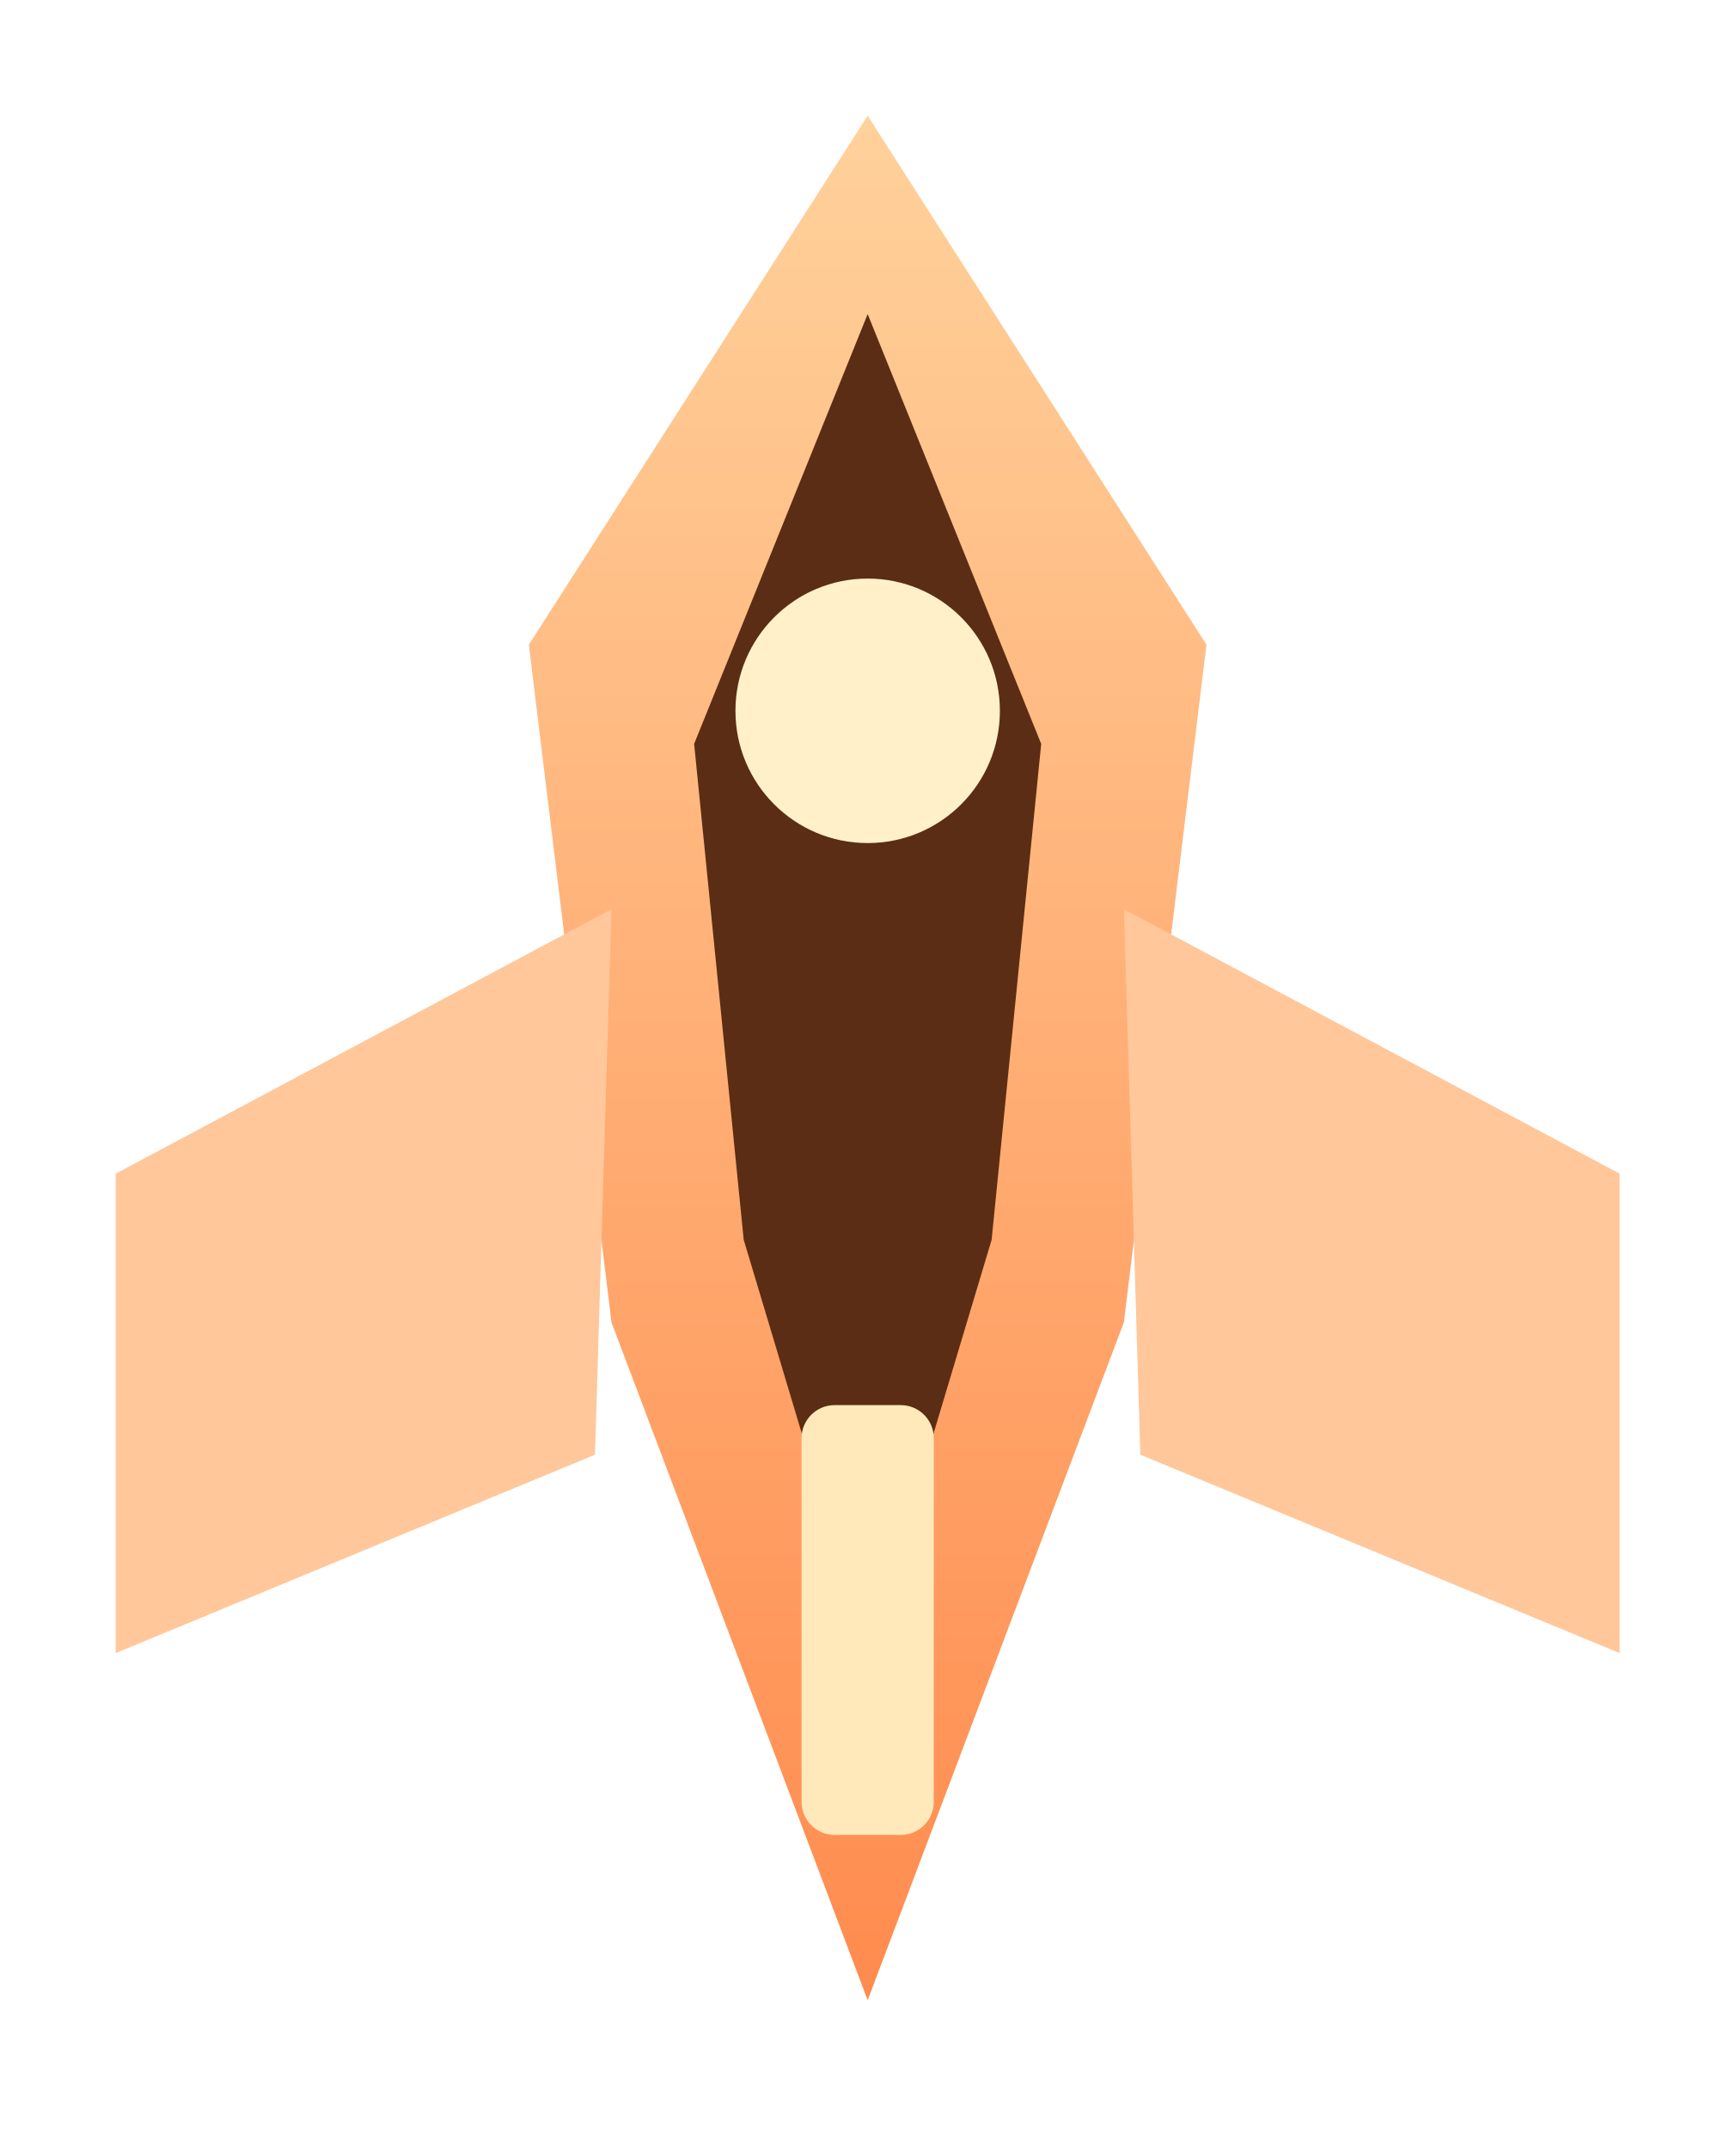
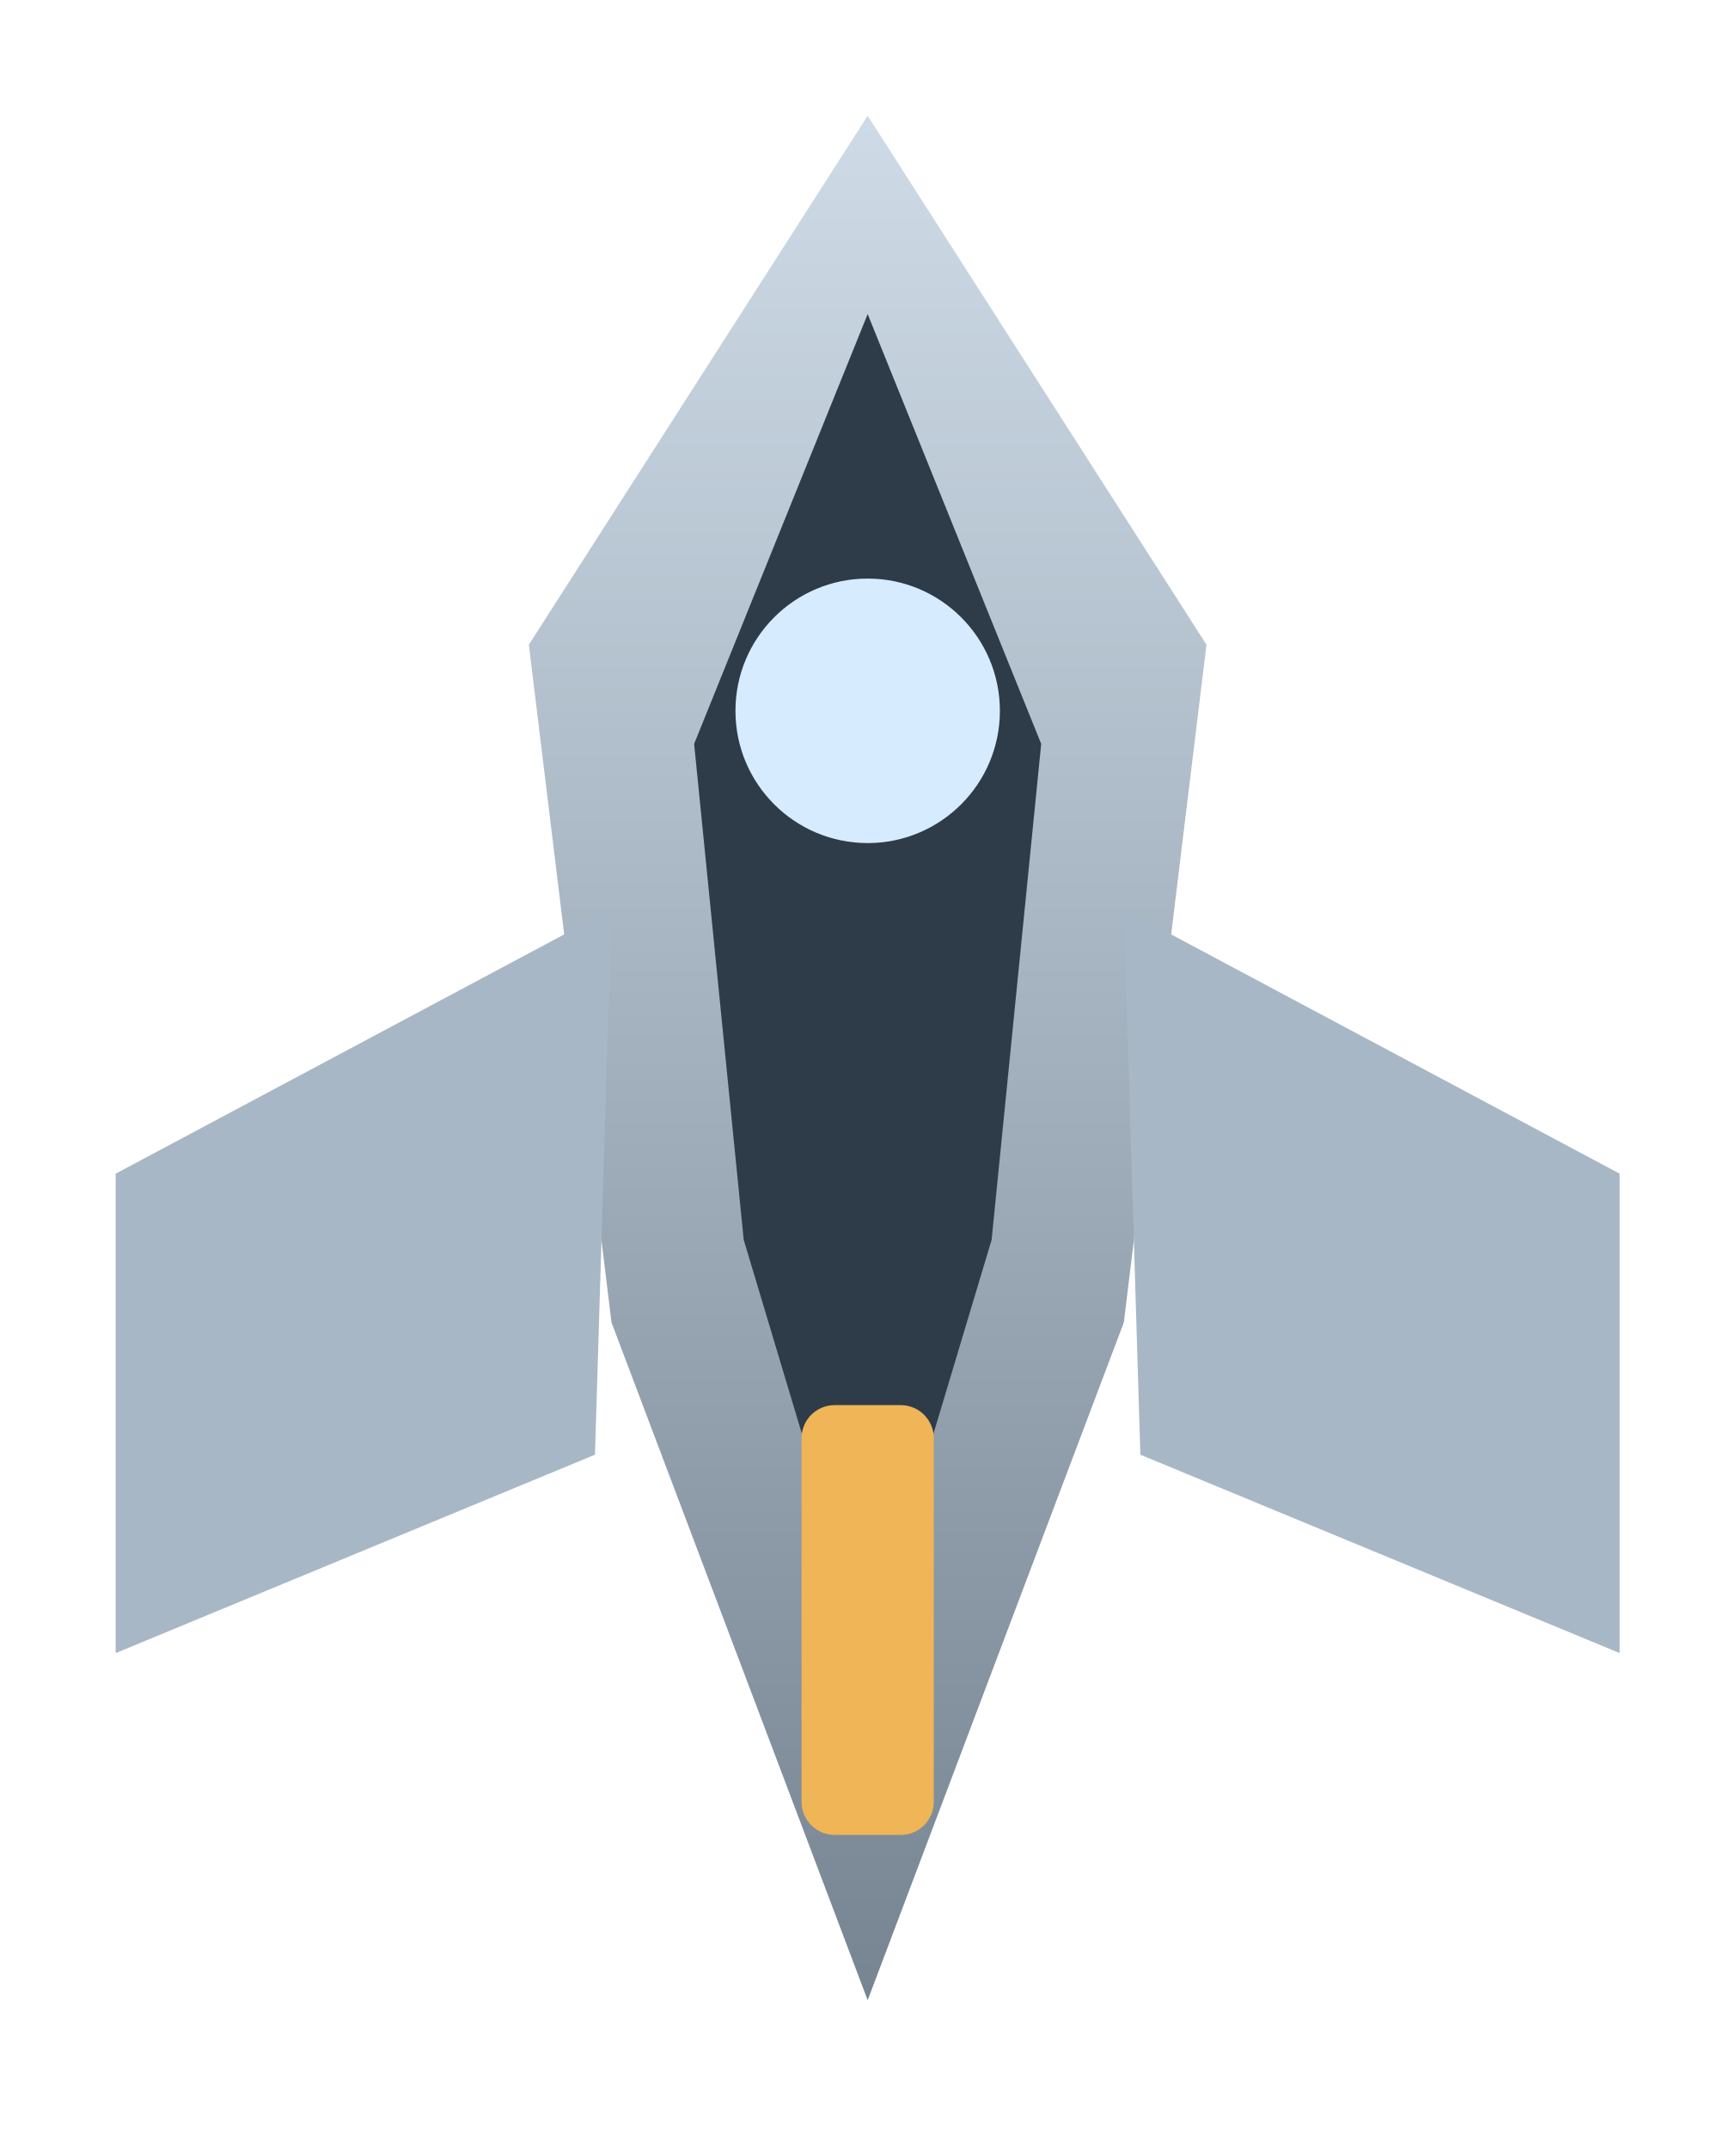
<svg xmlns="http://www.w3.org/2000/svg" viewBox="0 0 210 260">
  <defs>
    <linearGradient id="f" x1="0" y1="0" x2="0" y2="1">
-       <stop offset="0" stop-color="#ffd19b" />
-       <stop offset="1" stop-color="#ff8b4e" />
+       <stop offset="0" stop-color="#cedbe7" />
+       <stop offset="1" stop-color="#778593" />
    </linearGradient>
  </defs>
  <path d="M105 14L146 78L136 160L105 242L74 160L64 78Z" fill="url(#f)" />
-   <path d="M105 38L126 90L120 150L105 200L90 150L84 90Z" fill="#5b2d14" />
-   <path d="M14 142L74 110L72 176L14 200Z" fill="#ffc79a" />
-   <path d="M196 142L136 110L138 176L196 200Z" fill="#ffc79a" />
-   <rect x="97" y="170" width="16" height="52" rx="4" fill="#ffe9ba" />
-   <circle cx="105" cy="86" r="16" fill="#fff0ca" />
+   <path d="M105 38L126 90L120 150L105 200L90 150L84 90Z" fill="#2e3b49" />
+   <path d="M14 142L74 110L72 176L14 200Z" fill="#a8b7c5" />
+   <path d="M196 142L136 110L138 176L196 200Z" fill="#a8b7c5" />
+   <rect x="97" y="170" width="16" height="52" rx="4" fill="#efb556" />
+   <circle cx="105" cy="86" r="16" fill="#d7ebff" />
</svg>
